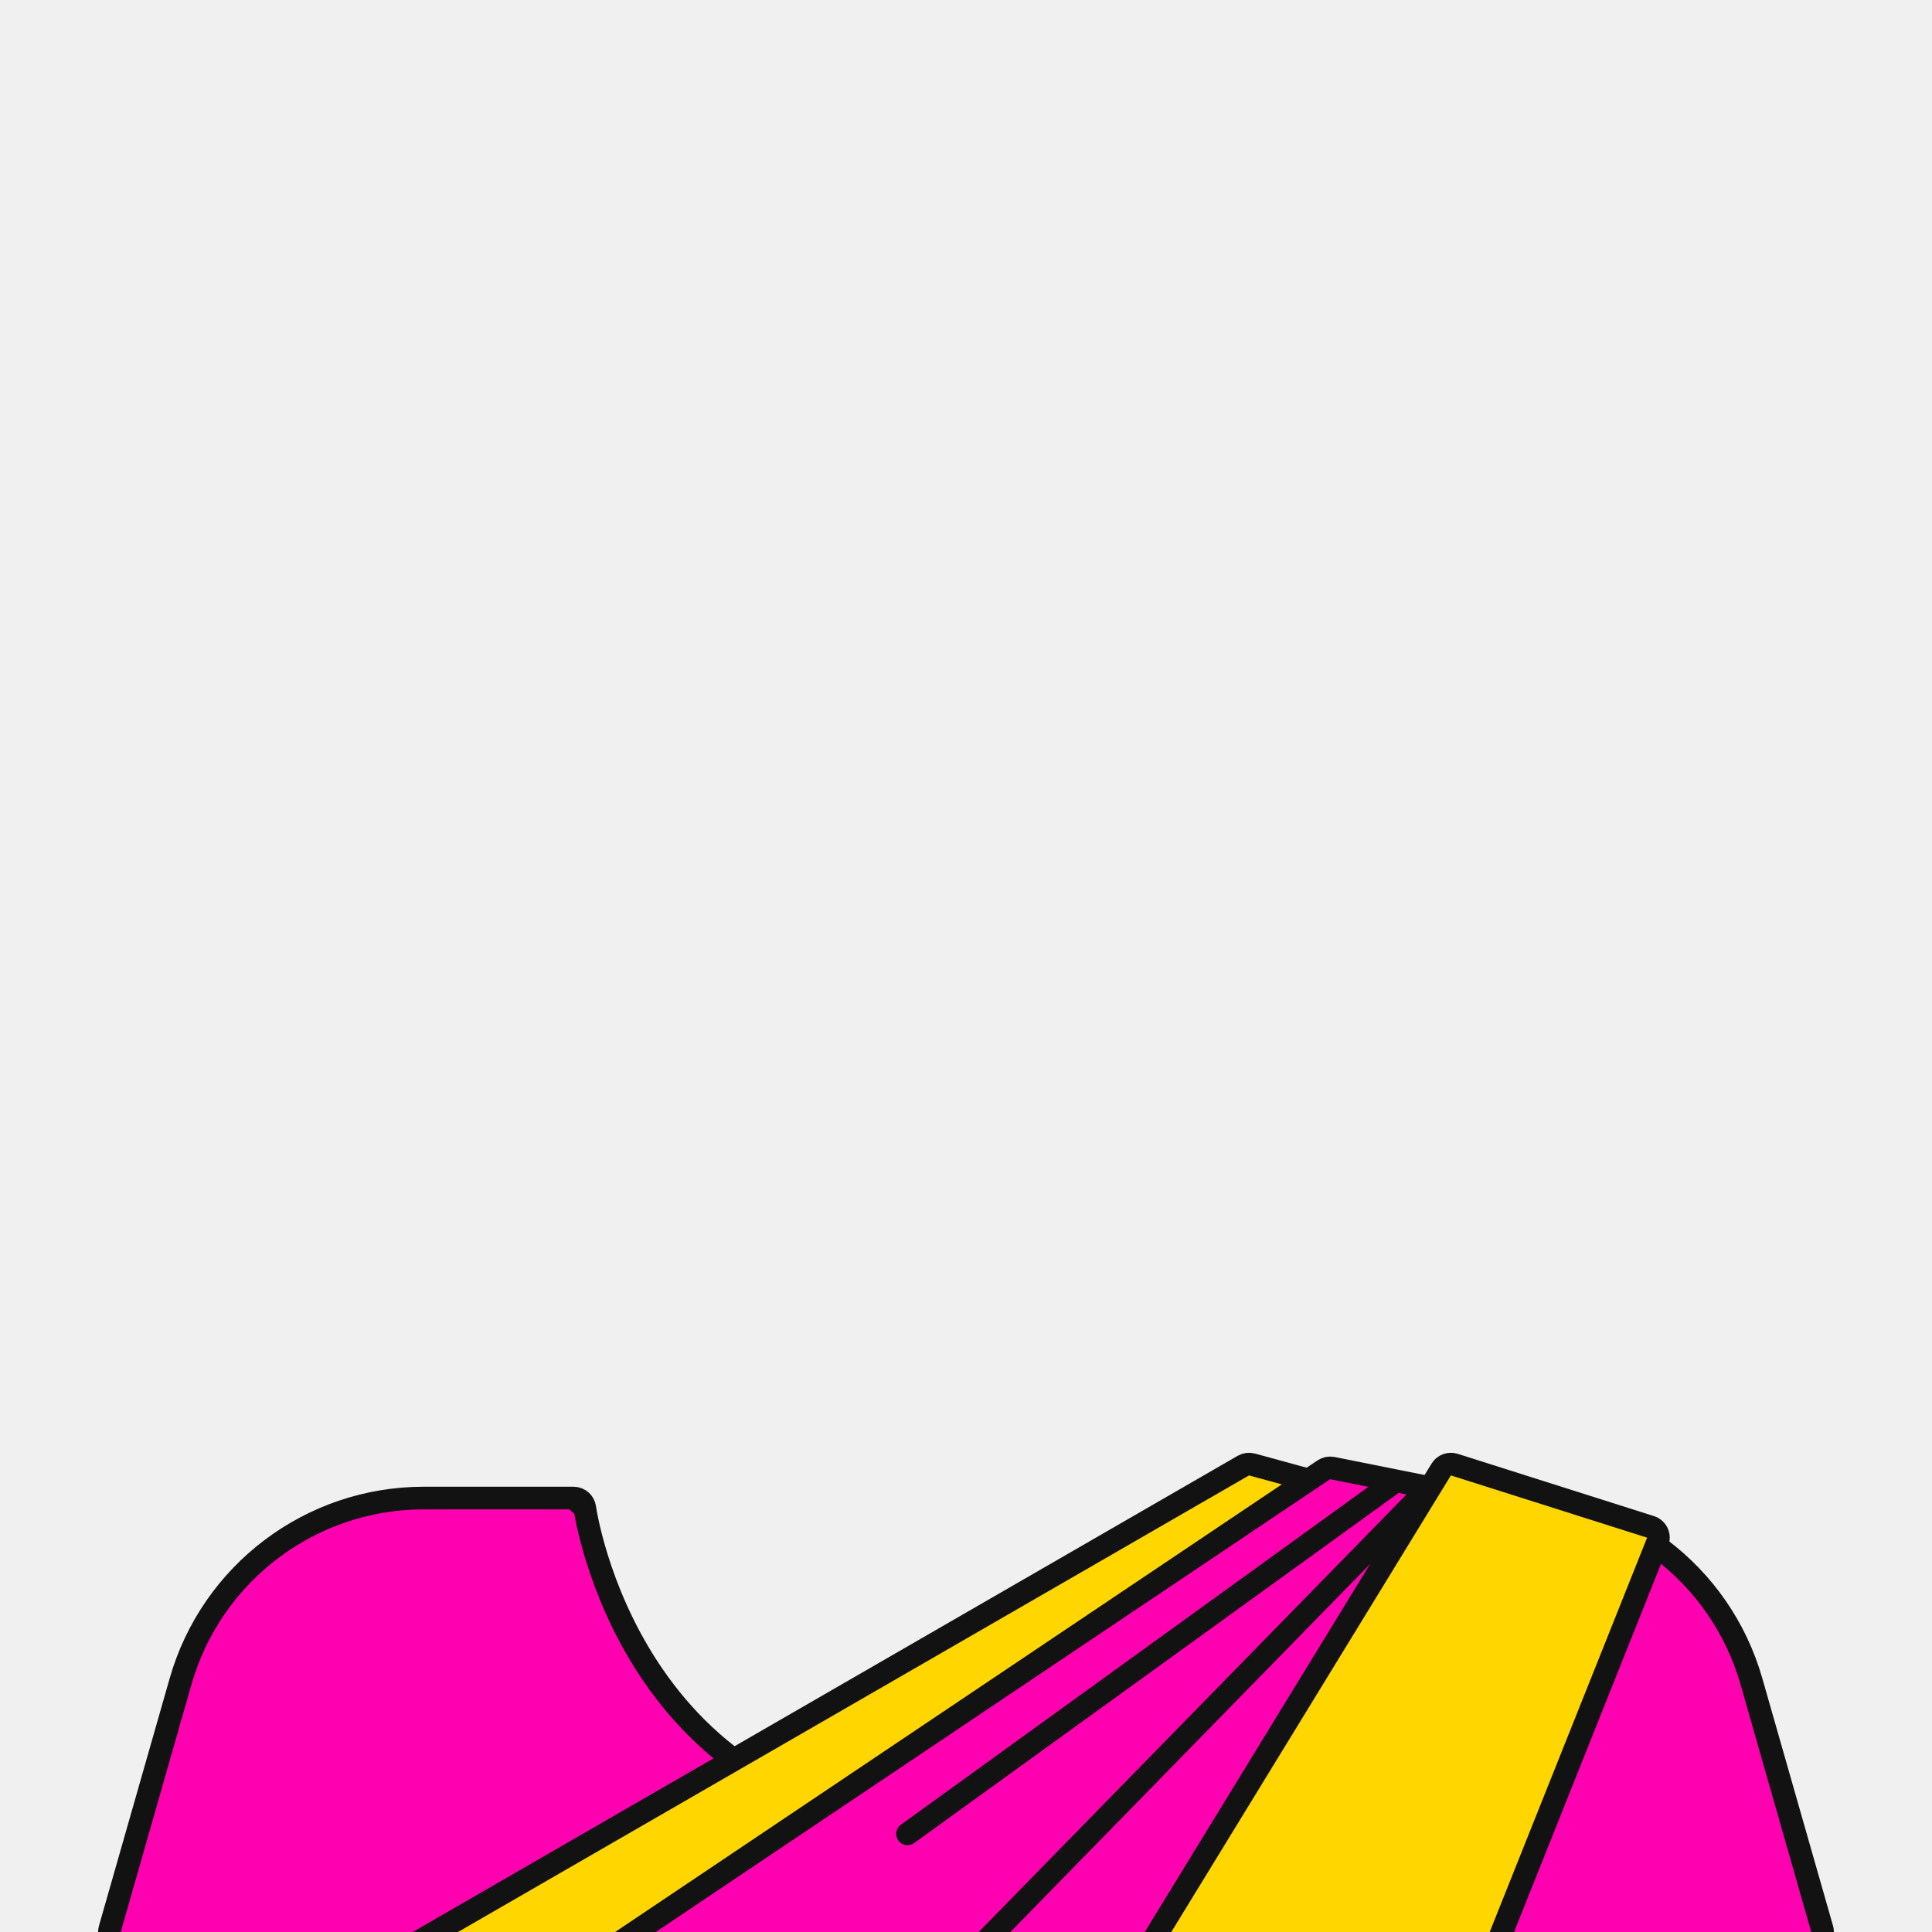
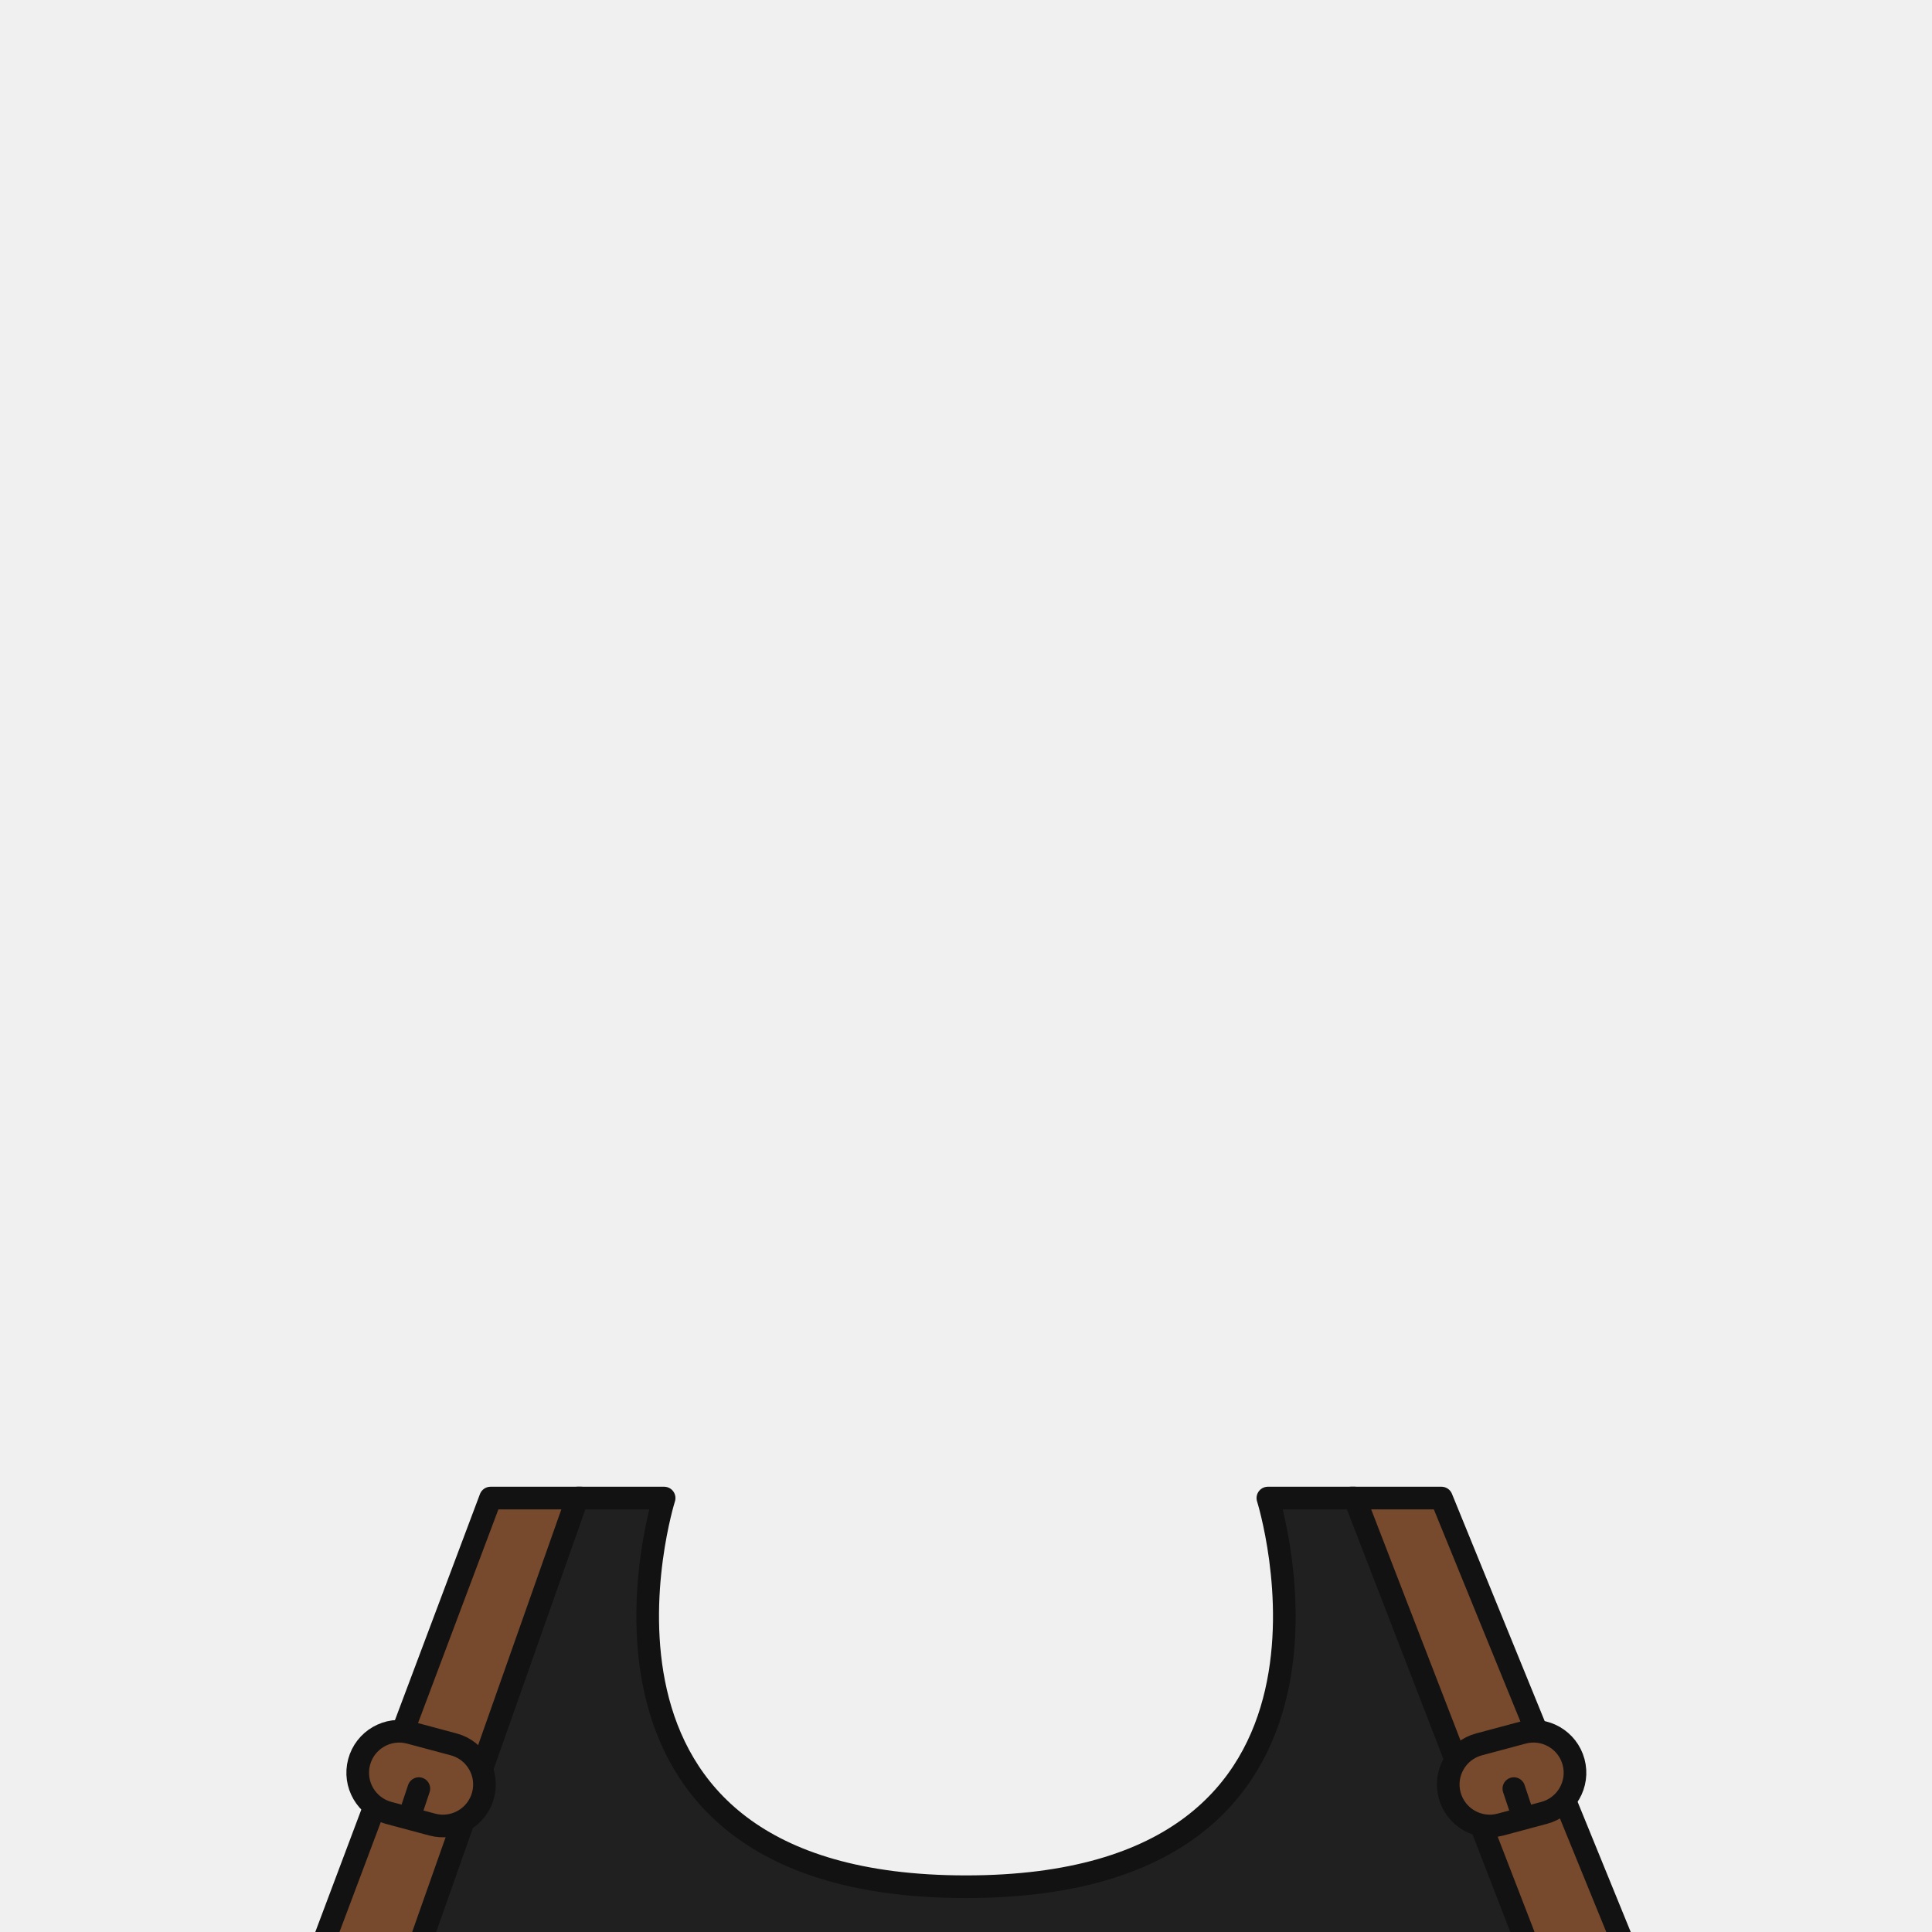
<svg xmlns="http://www.w3.org/2000/svg" width="512" height="512" viewBox="0 0 512 512" fill="none">
-   <g clip-path="url(#clip0_1735_730)">
-     <path d="M152 397C153.5 397 154.769 398.107 154.972 399.593L152 397ZM152 397H112.275C82.361 397 56.071 416.83 47.853 445.594L29.115 511.176C28.857 512.081 29.038 513.055 29.605 513.807C30.172 514.558 31.059 515 32 515H480C480.941 515 481.828 514.558 482.395 513.807C482.962 513.055 483.143 512.081 482.885 511.176L464.147 445.594C455.929 416.831 429.639 397 399.725 397H360C358.501 397 357.232 398.107 357.028 399.593C357.028 399.593 357.028 399.594 357.028 399.595L357.027 399.599L357.022 399.634C357.017 399.668 357.009 399.723 356.998 399.798C356.975 399.948 356.938 400.178 356.886 400.482C356.782 401.091 356.615 401.999 356.369 403.162C355.878 405.489 355.073 408.835 353.823 412.86C351.319 420.919 347.05 431.645 339.995 442.349C325.956 463.65 300.831 485 256 485C211.169 485 186.044 463.65 172.005 442.349C164.95 431.645 160.681 420.919 158.178 412.86C156.927 408.835 156.122 405.489 155.631 403.162C155.385 401.999 155.219 401.091 155.114 400.482C155.062 400.178 155.026 399.948 155.003 399.798C154.991 399.723 154.983 399.668 154.978 399.634L154.973 399.599L154.973 399.595L152 397Z" fill="#FF00B1" stroke="#121212" stroke-width="6" stroke-linecap="round" stroke-linejoin="round" />
-     <path d="M331.792 388.106C331.019 387.895 330.194 388.001 329.5 388.402L83.5 530.402C82.324 531.081 81.751 532.465 82.102 533.776C82.454 535.088 83.642 536 85 536H302.5C303.562 536 304.546 535.438 305.085 534.523L381.085 405.523C381.559 404.718 381.631 403.737 381.28 402.872C380.928 402.006 380.193 401.353 379.292 401.106L331.792 388.106Z" fill="#FFD600" stroke="#121212" stroke-width="6" stroke-linecap="round" stroke-linejoin="round" />
-     <path d="M353.088 389.058C352.305 388.902 351.491 389.064 350.828 389.509L140.828 530.509C139.732 531.245 139.246 532.611 139.63 533.874C140.015 535.137 141.18 536 142.5 536H336.5C337.562 536 338.546 535.438 339.085 534.523L415.085 405.523C415.578 404.686 415.635 403.662 415.239 402.775C414.842 401.889 414.041 401.249 413.088 401.058L353.088 389.058Z" fill="#FF00B1" stroke="#121212" stroke-width="6" stroke-linecap="round" stroke-linejoin="round" />
-     <path d="M375.5 397.5L244.5 531.5" stroke="#121212" stroke-width="6" stroke-linecap="round" stroke-linejoin="round" />
-     <path d="M385.407 388.141C384.092 387.723 382.662 388.257 381.942 389.433L297.442 527.433C296.875 528.359 296.852 529.519 297.383 530.466C297.913 531.413 298.914 532 300 532H388C389.227 532 390.331 531.252 390.786 530.112L439.286 408.612C439.595 407.838 439.568 406.97 439.212 406.217C438.855 405.464 438.202 404.893 437.407 404.641L385.407 388.141Z" fill="#FFD600" stroke="#121212" stroke-width="6" stroke-linecap="round" stroke-linejoin="round" />
-     <path d="M368.5 393.5L240.5 486" stroke="#121212" stroke-width="6" stroke-linecap="round" stroke-linejoin="round" />
+   <g clip-path="url(#clip0_3720_1448)">
+     <path d="M109.5 522L154 397H130L83 522H109.5Z" fill="#77492D" stroke="#121212" stroke-width="6" stroke-linecap="round" stroke-linejoin="round" />
+     <path d="M406.5 522L358 397H382L433 522H406.5Z" fill="#77492D" stroke="#121212" stroke-width="6" stroke-linecap="round" stroke-linejoin="round" />
+     <path d="M153 397H176C176 397 143.5 500 256 500C368.5 500 336 397 336 397H359L405 516H256H111L153 397Z" fill="#202020" stroke="#121212" stroke-width="6" stroke-linejoin="round" />
+     <rect x="98.019" y="456.326" width="34" height="22" rx="11" transform="rotate(15 98.0193 456.326)" fill="#77492D" stroke="#121212" stroke-width="6" stroke-linejoin="round" />
+     <rect x="2.121" y="-3.674" width="34" height="22" rx="11" transform="matrix(-0.965926 0.258819 0.258819 0.965926 417.167 459.326)" fill="#77492D" stroke="#121212" stroke-width="6" stroke-linejoin="round" />
+     <path d="M109 480L111 474" stroke="#121212" stroke-width="6" stroke-linecap="round" stroke-linejoin="round" />
+     <path d="M403.187 480L401.187 474" stroke="#121212" stroke-width="6" stroke-linecap="round" stroke-linejoin="round" />
  </g>
  <defs>
-     <clipPath id="clip0_1735_730">
+     <clipPath id="clip0_3720_1448">
      <rect width="512" height="512" fill="white" />
    </clipPath>
  </defs>
</svg>
